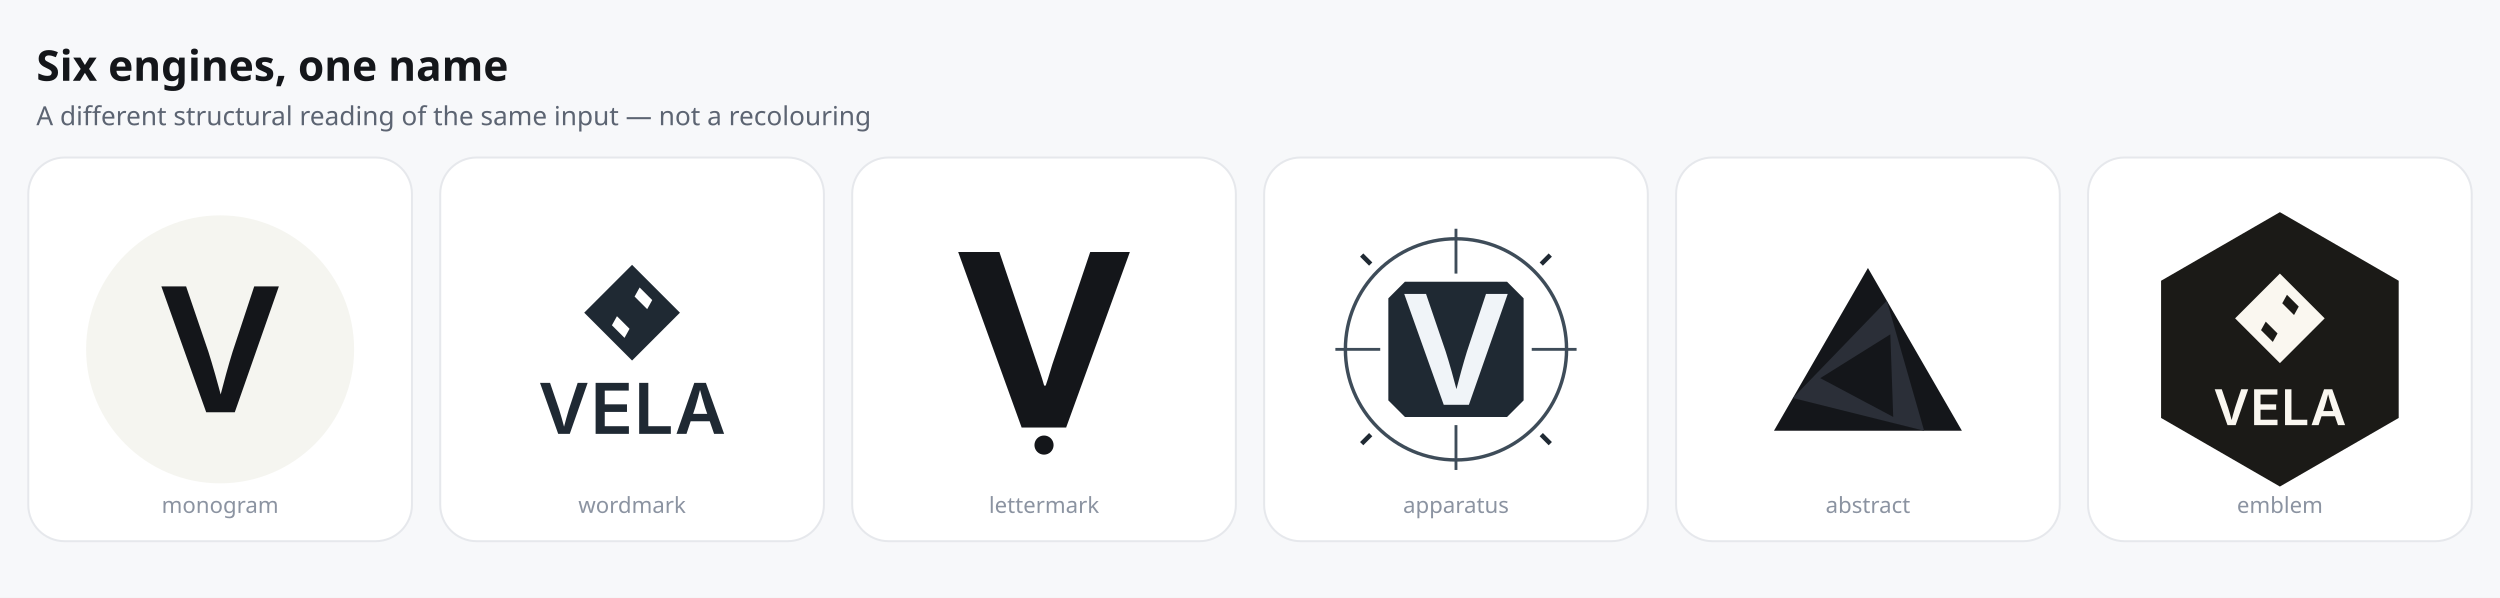
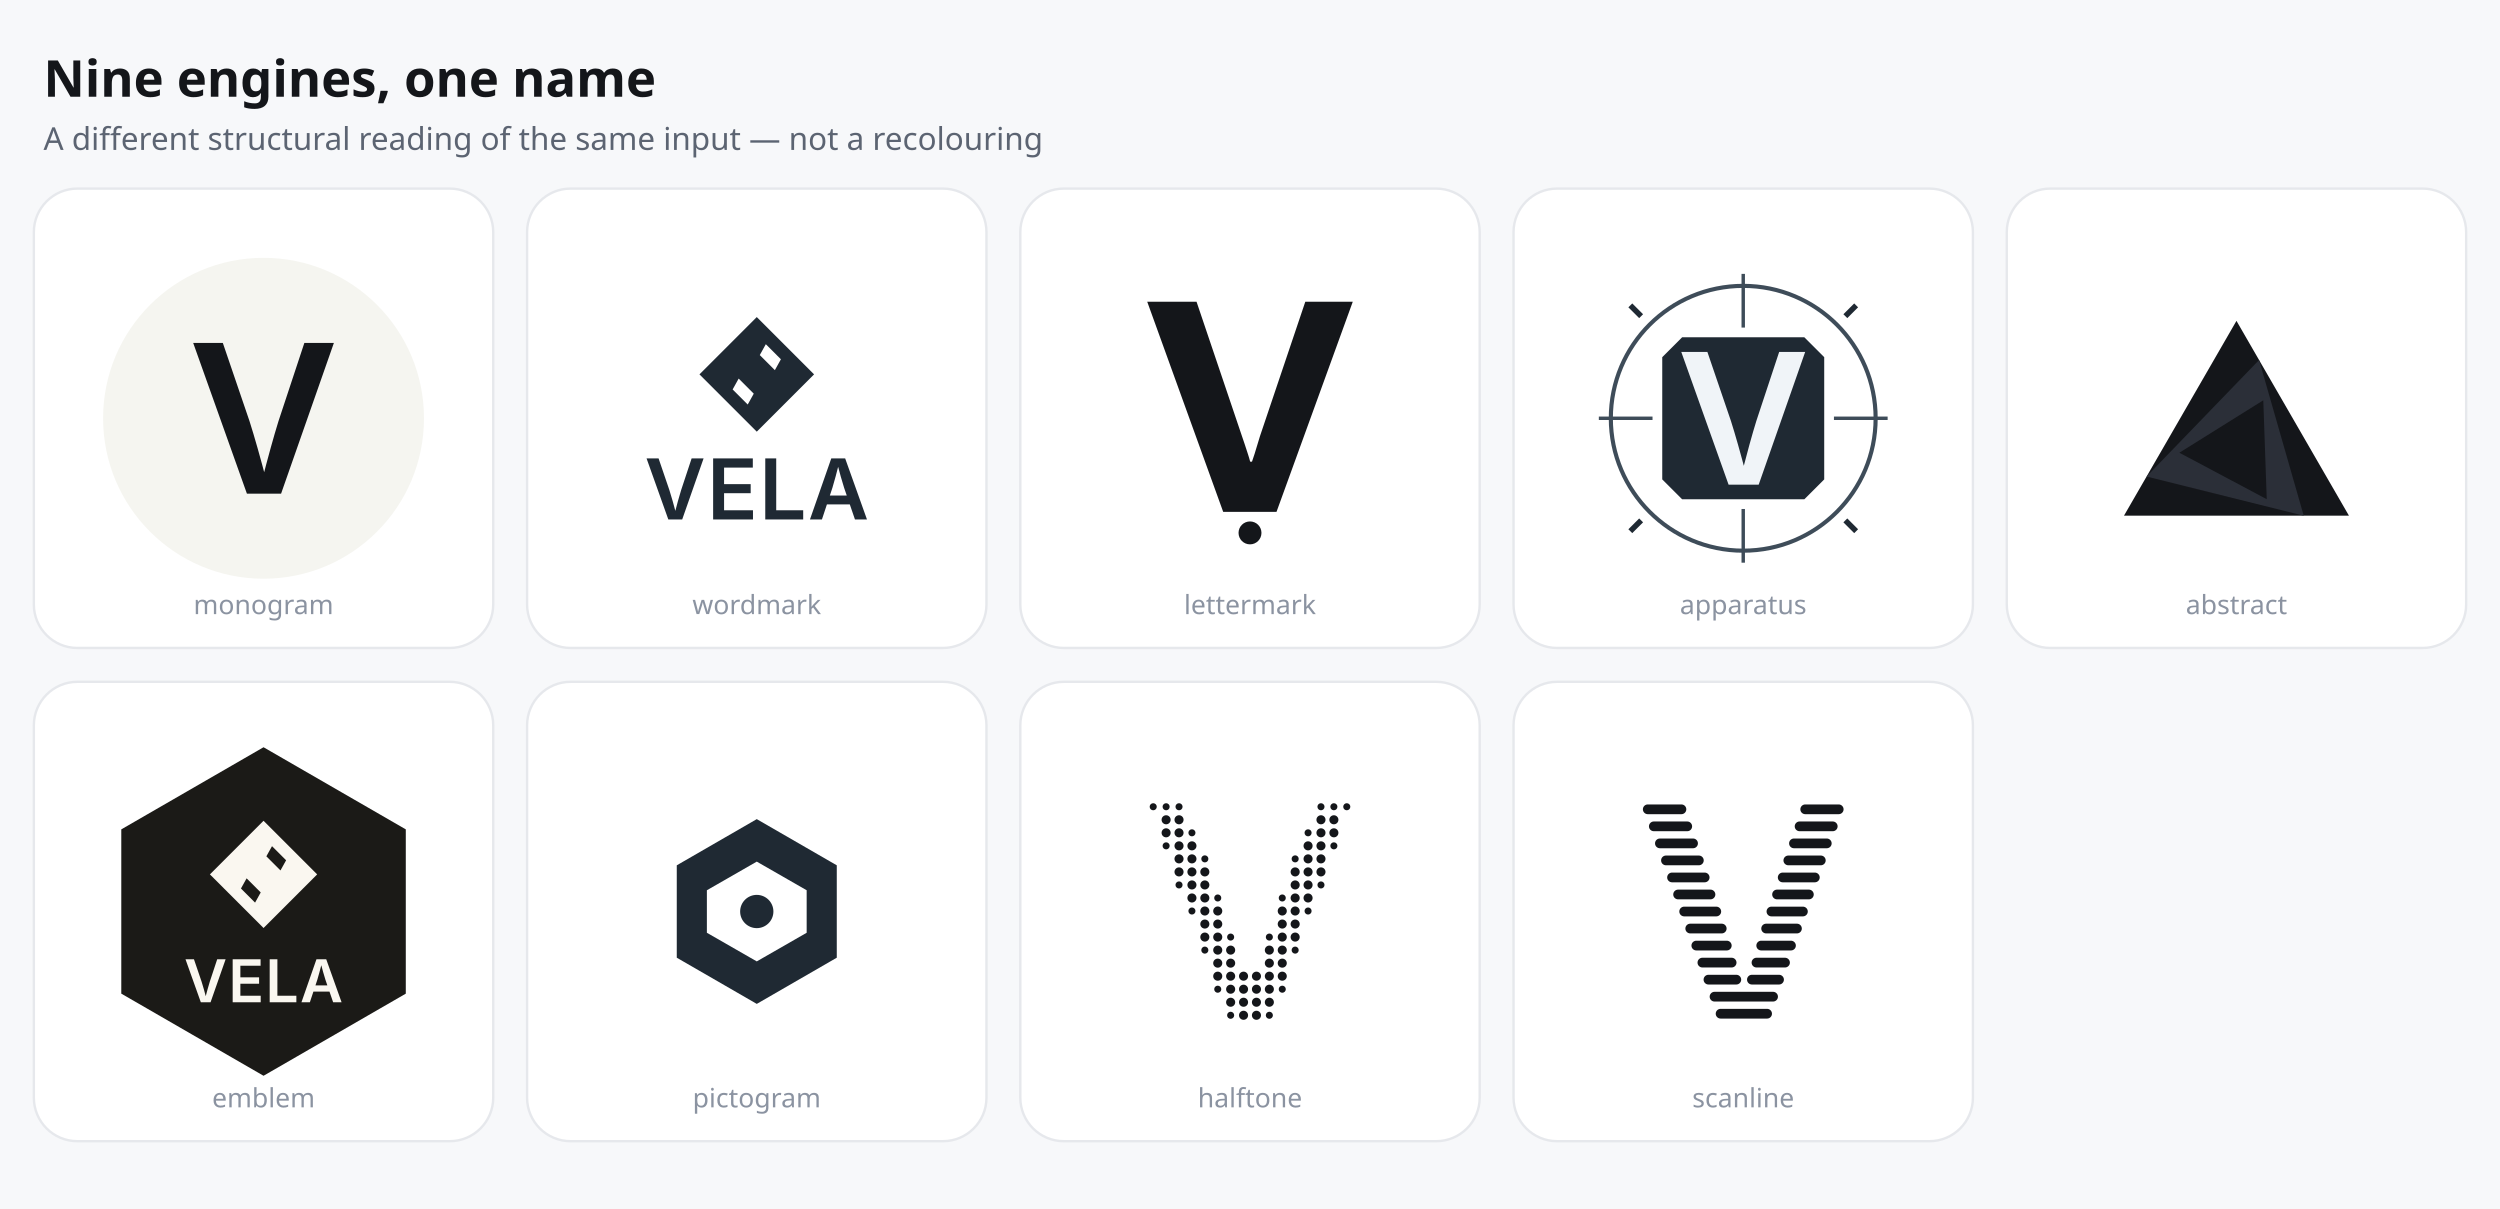
- <svg xmlns="http://www.w3.org/2000/svg" viewBox="0 0 1238 296" width="1238" height="296" role="img" aria-label="Six engines, one name">
-   <rect width="1238" height="296" fill="#f7f8fa" />
-   <text x="18" y="40" font-family="ui-sans-serif, system-ui, sans-serif" font-size="21" font-weight="600" fill="#14161a">Six engines, one name</text>
+ <svg xmlns="http://www.w3.org/2000/svg" viewBox="0 0 1034 500" width="1034" height="500" role="img" aria-label="Nine engines, one name">
+   <rect width="1034" height="500" fill="#f7f8fa" />
+   <text x="18" y="40" font-family="ui-sans-serif, system-ui, sans-serif" font-size="21" font-weight="600" fill="#14161a">Nine engines, one name</text>
  <text x="18" y="62" font-family="ui-sans-serif, system-ui, sans-serif" font-size="13" fill="#5c6472">A different structural reading of the same input — not a recolouring</text>
  <rect x="14" y="78" width="190" height="190" rx="18" fill="#ffffff" stroke="#e6e8ec" />
  <g transform="translate(30 94) scale(0.3085938)">
    <path d="M 40.96 256 C 40.96 137.24 137.24 40.96 256 40.96 C 374.76 40.96 471.04 137.24 471.04 256 C 471.04 374.76 374.76 471.04 256 471.04 C 137.24 471.04 40.96 374.76 40.96 256 Z M 71.07 256 C 71.07 358.14 153.86 440.93 256 440.93 C 358.14 440.93 440.93 358.14 440.93 256 C 440.93 153.86 358.14 71.07 256 71.07 C 153.86 71.07 71.07 153.86 71.07 256 Z M 71.07 256 C 71.07 153.86 153.86 71.07 256 71.07 C 358.14 71.07 440.93 153.86 440.93 256 C 440.93 358.14 358.14 440.93 256 440.93 C 153.86 440.93 71.07 358.14 71.07 256 Z" fill="#f5f5f0" />
    <path d="M233.7 357L161.71 155L201.43 155L237.22 259.93C240.57 270.42 244.18 282.51 248.07 296.2C251.96 309.89 256.16 325.37 260.68 342.63L253.09 342.63C257.6 325.1 261.74 309.55 265.49 295.99C269.24 282.44 272.75 270.42 276 259.93L310.71 155L350.29 155L279.52 357Z" fill="#14161a" />
  </g>
  <text x="109" y="254" text-anchor="middle" font-family="ui-sans-serif, system-ui, sans-serif" font-size="11" fill="#8b93a1">monogram</text>
  <rect x="218" y="78" width="190" height="190" rx="18" fill="#ffffff" stroke="#e6e8ec" />
  <g transform="translate(234 94) scale(0.3085938)">
    <path d="M256 120.35L332.8 197.15L256 273.95L179.2 197.15ZM223.66 176.94L243.87 156.72L251.96 171.28L231.75 191.49ZM288.34 176.94L268.13 156.72L260.04 171.28L280.25 191.49ZM223.66 217.36L243.87 237.57L251.96 223.02L231.75 202.8ZM288.34 217.36L268.13 237.57L260.04 223.02L280.25 202.8Z" fill="#1f2933" />
    <path d="M137.47 391.65L108.29 309.79L124.39 309.79L138.9 352.31C140.25 356.56 141.72 361.46 143.29 367.01C144.87 372.56 146.57 378.83 148.4 385.83L145.33 385.83C147.16 378.72 148.83 372.42 150.35 366.93C151.87 361.43 153.29 356.56 154.61 352.31L168.68 309.79L184.72 309.79L156.04 391.65ZM197.51 391.65L197.51 309.79L250.7 309.79L250.7 322.15L212.18 322.15L212.18 344.24L247.84 344.24L247.84 356.43L212.18 356.43L212.18 379.29L250.92 379.29L250.92 391.65ZM267.39 391.65L267.39 309.79L282.06 309.79L282.06 379.29L318.22 379.29L318.22 391.65ZM327.28 391.65L355.85 309.79L374.48 309.79L403.71 391.65L387.61 391.65L373.05 349.13C371.62 344.73 370.13 339.76 368.6 334.21C367.06 328.66 365.35 322.35 363.49 315.28L366.56 315.28C364.73 322.42 363.07 328.79 361.59 334.37C360.11 339.96 358.71 344.88 357.39 349.13L343.32 391.65ZM343.93 371.38L343.93 359.57L387.06 359.57L387.06 371.38Z" fill="#1f2933" />
  </g>
  <text x="313" y="254" text-anchor="middle" font-family="ui-sans-serif, system-ui, sans-serif" font-size="11" fill="#8b93a1">wordmark</text>
  <rect x="422" y="78" width="190" height="190" rx="18" fill="#ffffff" stroke="#e6e8ec" />
  <g transform="translate(438 94) scale(0.3085938)">
    <path d="M220.08 381.46L118.26 99.82L184.36 99.82L245.12 279.64C246.22 282.65 247.45 286.28 248.82 290.52C250.18 294.76 251.55 298.94 252.92 303.05C254.29 307.15 255.38 310.85 256.21 314.13L258.67 314.13C259.76 311.12 260.93 307.63 262.16 303.66C263.39 299.69 264.62 295.66 265.85 291.55C267.09 287.44 268.25 283.61 269.34 280.05L330.11 99.82L393.74 99.82L291.51 381.46Z" fill="#14161a" />
    <path d="M 240.64 409.62 C 240.64 401.14 247.52 394.26 256 394.26 C 264.48 394.26 271.36 401.14 271.36 409.62 C 271.36 418.11 264.48 424.98 256 424.98 C 247.52 424.98 240.64 418.11 240.64 409.62 Z" fill="#14161a" />
  </g>
  <text x="517" y="254" text-anchor="middle" font-family="ui-sans-serif, system-ui, sans-serif" font-size="11" fill="#8b93a1">lettermark</text>
  <rect x="626" y="78" width="190" height="190" rx="18" fill="#ffffff" stroke="#e6e8ec" />
  <g transform="translate(642 94) scale(0.3085938)">
    <path d="M 253.7 134.43 L 253.7 62.46 L 258.3 62.46 L 258.3 134.43 Z" fill="#3e4c59" />
    <path d="M 377.57 253.7 L 449.54 253.7 L 449.54 258.3 L 377.57 258.3 Z" fill="#3e4c59" />
    <path d="M 258.3 377.57 L 258.3 449.54 L 253.7 449.54 L 253.7 377.57 Z" fill="#3e4c59" />
    <path d="M 134.43 258.3 L 62.46 258.3 L 62.46 253.7 L 134.43 253.7 Z" fill="#3e4c59" />
    <path d="M 75.78 256 C 75.78 156.47 156.47 75.78 256 75.78 C 355.53 75.78 436.22 156.47 436.22 256 C 436.22 355.53 355.53 436.22 256 436.22 C 156.47 436.22 75.78 355.53 75.78 256 Z M 81.31 256 C 81.31 352.48 159.52 430.69 256 430.69 C 352.48 430.69 430.69 352.48 430.69 256 C 430.69 159.52 352.48 81.31 256 81.31 C 159.52 81.31 81.31 159.52 81.31 256 Z" fill="#3e4c59" />
    <path d="M 390.24 116.54 L 404.73 102.06 L 409.94 107.27 L 395.46 121.76 Z" fill="#1f2933" />
    <path d="M 395.46 390.24 L 409.94 404.73 L 404.73 409.94 L 390.24 395.46 Z" fill="#1f2933" />
    <path d="M 121.76 395.46 L 107.27 409.94 L 102.06 404.73 L 116.54 390.24 Z" fill="#1f2933" />
    <path d="M 116.54 121.76 L 102.06 107.27 L 107.27 102.06 L 121.76 116.54 Z" fill="#1f2933" />
    <path d="M 174.08 147.46 L 337.92 147.46 L 364.54 174.08 L 364.54 337.92 L 337.92 364.54 L 174.08 364.54 L 147.46 337.92 L 147.46 174.08 Z" fill="#1f2933" />
    <path d="M236.36 344.95L172.96 167.05L207.94 167.05L239.47 259.46C242.41 268.7 245.59 279.34 249.02 291.4C252.44 303.46 256.14 317.09 260.12 332.29L253.43 332.29C257.41 316.85 261.05 303.16 264.36 291.22C267.66 279.28 270.75 268.7 273.61 259.46L304.18 167.05L339.04 167.05L276.72 344.95Z" fill="#f0f4f8" />
  </g>
  <text x="721" y="254" text-anchor="middle" font-family="ui-sans-serif, system-ui, sans-serif" font-size="11" fill="#8b93a1">apparatus</text>
  <rect x="830" y="78" width="190" height="190" rx="18" fill="#ffffff" stroke="#e6e8ec" />
  <g transform="translate(846 94) scale(0.3085938)">
    <path d="M256 125.43L406.76 386.55L105.24 386.55Z" fill="#14161a" />
    <path d="M286.32 177.9L346.16 386.58L135.52 334.06Z" fill="#2b2f38" />
    <path d="M291.96 231.88L296.59 364.47L179.45 302.18Z" fill="#14161a" />
  </g>
  <text x="925" y="254" text-anchor="middle" font-family="ui-sans-serif, system-ui, sans-serif" font-size="11" fill="#8b93a1">abstract</text>
-   <rect x="1034" y="78" width="190" height="190" rx="18" fill="#ffffff" stroke="#e6e8ec" />
-   <g transform="translate(1050 94) scale(0.3085938)">
+   <rect x="14" y="282" width="190" height="190" rx="18" fill="#ffffff" stroke="#e6e8ec" />
+   <g transform="translate(30 298) scale(0.3085938)">
    <path d="M 256 35.84 L 446.66 145.92 L 446.66 366.08 L 256 476.16 L 65.34 366.08 L 65.34 145.92 Z" fill="#1b1a17" />
    <path d="M256 134.39L327.86 206.25L256 278.11L184.14 206.25ZM225.74 187.34L244.65 168.43L252.22 182.04L233.31 200.95ZM286.26 187.34L267.35 168.43L259.78 182.04L278.69 200.95ZM225.74 225.16L244.65 244.07L252.22 230.45L233.31 211.54ZM286.26 225.16L267.35 244.07L259.78 230.45L278.69 211.54Z" fill="#faf7f0" />
    <path d="M171.94 377.61L151.41 320.03L162.74 320.03L172.94 349.94C173.89 352.93 174.92 356.38 176.03 360.28C177.14 364.18 178.34 368.59 179.63 373.52L177.46 373.52C178.75 368.52 179.93 364.09 181 360.22C182.07 356.36 183.07 352.93 183.99 349.94L193.89 320.03L205.17 320.03L185 377.61ZM214.63 377.61L214.63 320.03L252.04 320.03L252.04 328.72L224.95 328.72L224.95 344.26L250.03 344.26L250.03 352.84L224.95 352.84L224.95 368.92L252.19 368.92L252.19 377.61ZM264.24 377.61L264.24 320.03L274.56 320.03L274.56 368.92L299.99 368.92L299.99 377.61ZM306.83 377.61L326.92 320.03L340.03 320.03L360.59 377.61L349.26 377.61L339.02 347.7C338.02 344.61 336.97 341.11 335.89 337.21C334.81 333.3 333.61 328.86 332.3 323.89L334.46 323.89C333.17 328.92 332.01 333.39 330.96 337.32C329.92 341.25 328.93 344.71 328.01 347.7L318.11 377.61ZM318.54 363.35L318.54 355.04L348.88 355.04L348.88 363.35Z" fill="#faf7f0" />
  </g>
-   <text x="1129" y="254" text-anchor="middle" font-family="ui-sans-serif, system-ui, sans-serif" font-size="11" fill="#8b93a1">emblem</text>
+   <text x="109" y="458" text-anchor="middle" font-family="ui-sans-serif, system-ui, sans-serif" font-size="11" fill="#8b93a1">emblem</text>
+   <rect x="218" y="282" width="190" height="190" rx="18" fill="#ffffff" stroke="#e6e8ec" />
+   <g transform="translate(234 298) scale(0.3085938)">
+     <path d="M256 132.18L363.23 194.09L363.23 317.91L256 379.82L148.77 317.91L148.77 194.09ZM256 189.13L189.13 227.52L189.13 284.48L256 322.87L322.87 284.48L322.87 227.52ZM256 233.71C243.69 233.71 233.71 243.69 233.71 256C233.71 268.31 243.69 278.29 256 278.29C268.31 278.29 278.29 268.31 278.29 256C278.29 243.69 268.31 233.71 256 233.71Z" fill="#1f2933" />
+   </g>
+   <text x="313" y="458" text-anchor="middle" font-family="ui-sans-serif, system-ui, sans-serif" font-size="11" fill="#8b93a1">pictogram</text>
+   <rect x="422" y="282" width="190" height="190" rx="18" fill="#ffffff" stroke="#e6e8ec" />
+   <g transform="translate(438 298) scale(0.3085938)">
+     <path d="M121.53 115.59C121.53 112.96 123.66 110.84 126.29 110.84C128.91 110.84 131.04 112.96 131.04 115.59C131.04 118.21 128.91 120.34 126.29 120.34C123.66 120.34 121.53 118.21 121.53 115.59Z" fill="#14161a" />
+     <path d="M138.83 115.59C138.83 112.96 140.96 110.84 143.58 110.84C146.21 110.84 148.33 112.96 148.33 115.59C148.33 118.21 146.21 120.34 143.58 120.34C140.96 120.34 138.83 118.21 138.83 115.59Z" fill="#14161a" />
+     <path d="M156.12 115.59C156.12 112.96 158.25 110.84 160.89 110.84C163.5 110.84 165.64 112.96 165.64 115.59C165.64 118.21 163.5 120.34 160.89 120.34C158.25 120.34 156.12 118.21 156.12 115.59Z" fill="#14161a" />
+     <path d="M346.37 115.59C346.37 112.96 348.5 110.84 351.13 110.84C353.75 110.84 355.88 112.96 355.88 115.59C355.88 118.21 353.75 120.34 351.13 120.34C348.5 120.34 346.37 118.21 346.37 115.59Z" fill="#14161a" />
+     <path d="M363.67 115.59C363.67 112.96 365.79 110.84 368.42 110.84C371.04 110.84 373.17 112.96 373.17 115.59C373.17 118.21 371.04 120.34 368.42 120.34C365.79 120.34 363.67 118.21 363.67 115.59Z" fill="#14161a" />
+     <path d="M380.95 115.59C380.95 112.96 383.08 110.84 385.7 110.84C388.33 110.84 390.47 112.96 390.47 115.59C390.47 118.21 388.33 120.34 385.7 120.34C383.08 120.34 380.95 118.21 380.95 115.59Z" fill="#14161a" />
+     <path d="M137.5 133.05C137.5 129.7 140.22 126.98 143.58 126.98C146.95 126.98 149.66 129.7 149.66 133.05C149.66 136.42 146.95 139.14 143.58 139.14C140.22 139.14 137.5 136.42 137.5 133.05Z" fill="#14161a" />
+     <path d="M154.79 133.05C154.79 129.7 157.52 126.98 160.89 126.98C164.24 126.98 166.96 129.7 166.96 133.05C166.96 136.42 164.24 139.14 160.89 139.14C157.52 139.14 154.79 136.42 154.79 133.05Z" fill="#14161a" />
+     <path d="M345.04 133.05C345.04 129.7 347.77 126.98 351.13 126.98C354.48 126.98 357.21 129.7 357.21 133.05C357.21 136.42 354.48 139.14 351.13 139.14C347.77 139.14 345.04 136.42 345.04 133.05Z" fill="#14161a" />
+     <path d="M362.34 133.05C362.34 129.7 365.05 126.98 368.42 126.98C371.78 126.98 374.5 129.7 374.5 133.05C374.5 136.42 371.78 139.14 368.42 139.14C365.05 139.14 362.34 136.42 362.34 133.05Z" fill="#14161a" />
+     <path d="M137.5 150.52C137.5 147.17 140.22 144.45 143.58 144.45C146.95 144.45 149.66 147.17 149.66 150.52C149.66 153.89 146.95 156.6 143.58 156.6C140.22 156.6 137.5 153.89 137.5 150.52Z" fill="#14161a" />
+     <path d="M154.79 150.52C154.79 147.17 157.52 144.45 160.89 144.45C164.24 144.45 166.96 147.17 166.96 150.52C166.96 153.89 164.24 156.6 160.89 156.6C157.52 156.6 154.79 153.89 154.79 150.52Z" fill="#14161a" />
+     <path d="M173.43 150.52C173.43 147.9 175.55 145.77 178.18 145.77C180.79 145.77 182.93 147.9 182.93 150.52C182.93 153.15 180.79 155.27 178.18 155.27C175.55 155.27 173.43 153.15 173.43 150.52Z" fill="#14161a" />
+     <path d="M329.08 150.52C329.08 147.9 331.21 145.77 333.83 145.77C336.46 145.77 338.58 147.9 338.58 150.52C338.58 153.15 336.46 155.27 333.83 155.27C331.21 155.27 329.08 153.15 329.08 150.52Z" fill="#14161a" />
+     <path d="M345.04 150.52C345.04 147.17 347.77 144.45 351.13 144.45C354.48 144.45 357.21 147.17 357.21 150.52C357.21 153.89 354.48 156.6 351.13 156.6C347.77 156.6 345.04 153.89 345.04 150.52Z" fill="#14161a" />
+     <path d="M362.34 150.52C362.34 147.17 365.05 144.45 368.42 144.45C371.78 144.45 374.5 147.17 374.5 150.52C374.5 153.89 371.78 156.6 368.42 156.6C365.05 156.6 362.34 153.89 362.34 150.52Z" fill="#14161a" />
+     <path d="M138.83 168C138.83 165.36 140.96 163.25 143.58 163.25C146.21 163.25 148.33 165.36 148.33 168C148.33 170.61 146.21 172.75 143.58 172.75C140.96 172.75 138.83 170.61 138.83 168Z" fill="#14161a" />
+     <path d="M154.79 168C154.79 164.64 157.52 161.92 160.89 161.92C164.24 161.92 166.96 164.64 166.96 168C166.96 171.36 164.24 174.08 160.89 174.08C157.52 174.08 154.79 171.36 154.79 168Z" fill="#14161a" />
+     <path d="M172.09 168C172.09 164.64 174.81 161.92 178.18 161.92C181.53 161.92 184.26 164.64 184.26 168C184.26 171.36 181.53 174.08 178.18 174.08C174.81 174.08 172.09 171.36 172.09 168Z" fill="#14161a" />
+     <path d="M327.75 168C327.75 164.64 330.47 161.92 333.83 161.92C337.18 161.92 339.91 164.64 339.91 168C339.91 171.36 337.18 174.08 333.83 174.08C330.47 174.08 327.75 171.36 327.75 168Z" fill="#14161a" />
+     <path d="M345.04 168C345.04 164.64 347.77 161.92 351.13 161.92C354.48 161.92 357.21 164.64 357.21 168C357.21 171.36 354.48 174.08 351.13 174.08C347.77 174.08 345.04 171.36 345.04 168Z" fill="#14161a" />
+     <path d="M363.67 168C363.67 165.36 365.79 163.25 368.42 163.25C371.04 163.25 373.17 165.36 373.17 168C373.17 170.61 371.04 172.75 368.42 172.75C365.79 172.75 363.67 170.61 363.67 168Z" fill="#14161a" />
+     <path d="M154.79 185.46C154.79 182.11 157.52 179.38 160.89 179.38C164.24 179.38 166.96 182.11 166.96 185.46C166.96 188.83 164.24 191.55 160.89 191.55C157.52 191.55 154.79 188.83 154.79 185.46Z" fill="#14161a" />
+     <path d="M172.09 185.46C172.09 182.11 174.81 179.38 178.18 179.38C181.53 179.38 184.26 182.11 184.26 185.46C184.26 188.83 181.53 191.55 178.18 191.55C174.81 191.55 172.09 188.83 172.09 185.46Z" fill="#14161a" />
+     <path d="M190.71 185.46C190.71 182.83 192.84 180.71 195.46 180.71C198.09 180.71 200.22 182.83 200.22 185.46C200.22 188.08 198.09 190.21 195.46 190.21C192.84 190.21 190.71 188.08 190.71 185.46Z" fill="#14161a" />
+     <path d="M311.77 185.46C311.77 182.83 313.9 180.71 316.53 180.71C319.15 180.71 321.28 182.83 321.28 185.46C321.28 188.08 319.15 190.21 316.53 190.21C313.9 190.21 311.77 188.08 311.77 185.46Z" fill="#14161a" />
+     <path d="M327.75 185.46C327.75 182.11 330.47 179.38 333.83 179.38C337.18 179.38 339.91 182.11 339.91 185.46C339.91 188.83 337.18 191.55 333.83 191.55C330.47 191.55 327.75 188.83 327.75 185.46Z" fill="#14161a" />
+     <path d="M345.04 185.46C345.04 182.11 347.77 179.38 351.13 179.38C354.48 179.38 357.21 182.11 357.21 185.46C357.21 188.83 354.48 191.55 351.13 191.55C347.77 191.55 345.04 188.83 345.04 185.46Z" fill="#14161a" />
+     <path d="M154.79 202.94C154.79 199.58 157.52 196.84 160.89 196.84C164.24 196.84 166.96 199.58 166.96 202.94C166.96 206.29 164.24 209.02 160.89 209.02C157.52 209.02 154.79 206.29 154.79 202.94Z" fill="#14161a" />
+     <path d="M172.09 202.94C172.09 199.58 174.81 196.84 178.18 196.84C181.53 196.84 184.26 199.58 184.26 202.94C184.26 206.29 181.53 209.02 178.18 209.02C174.81 209.02 172.09 206.29 172.09 202.94Z" fill="#14161a" />
+     <path d="M189.39 202.94C189.39 199.58 192.1 196.84 195.46 196.84C198.83 196.84 201.55 199.58 201.55 202.94C201.55 206.29 198.83 209.02 195.46 209.02C192.1 209.02 189.39 206.29 189.39 202.94Z" fill="#14161a" />
+     <path d="M310.44 202.94C310.44 199.58 313.17 196.84 316.53 196.84C319.9 196.84 322.62 199.58 322.62 202.94C322.62 206.29 319.9 209.02 316.53 209.02C313.17 209.02 310.44 206.29 310.44 202.94Z" fill="#14161a" />
+     <path d="M327.75 202.94C327.75 199.58 330.47 196.84 333.83 196.84C337.18 196.84 339.91 199.58 339.91 202.94C339.91 206.29 337.18 209.02 333.83 209.02C330.47 209.02 327.75 206.29 327.75 202.94Z" fill="#14161a" />
+     <path d="M345.04 202.94C345.04 199.58 347.77 196.84 351.13 196.84C354.48 196.84 357.21 199.58 357.21 202.94C357.21 206.29 354.48 209.02 351.13 209.02C347.77 209.02 345.04 206.29 345.04 202.94Z" fill="#14161a" />
+     <path d="M156.12 220.4C156.12 217.77 158.25 215.65 160.89 215.65C163.5 215.65 165.64 217.77 165.64 220.4C165.64 223.02 163.5 225.15 160.89 225.15C158.25 225.15 156.12 223.02 156.12 220.4Z" fill="#14161a" />
+     <path d="M172.09 220.4C172.09 217.04 174.81 214.32 178.18 214.32C181.53 214.32 184.26 217.04 184.26 220.4C184.26 223.76 181.53 226.49 178.18 226.49C174.81 226.49 172.09 223.76 172.09 220.4Z" fill="#14161a" />
+     <path d="M189.39 220.4C189.39 217.04 192.1 214.32 195.46 214.32C198.83 214.32 201.55 217.04 201.55 220.4C201.55 223.76 198.83 226.49 195.46 226.49C192.1 226.49 189.39 223.76 189.39 220.4Z" fill="#14161a" />
+     <path d="M310.44 220.4C310.44 217.04 313.17 214.32 316.53 214.32C319.9 214.32 322.62 217.04 322.62 220.4C322.62 223.76 319.9 226.49 316.53 226.49C313.17 226.49 310.44 223.76 310.44 220.4Z" fill="#14161a" />
+     <path d="M327.75 220.4C327.75 217.04 330.47 214.32 333.83 214.32C337.18 214.32 339.91 217.04 339.91 220.4C339.91 223.76 337.18 226.49 333.83 226.49C330.47 226.49 327.75 223.76 327.75 220.4Z" fill="#14161a" />
+     <path d="M346.37 220.4C346.37 217.77 348.5 215.65 351.13 215.65C353.75 215.65 355.88 217.77 355.88 220.4C355.88 223.02 353.75 225.15 351.13 225.15C348.5 225.15 346.37 223.02 346.37 220.4Z" fill="#14161a" />
+     <path d="M172.09 237.86C172.09 234.51 174.81 231.79 178.18 231.79C181.53 231.79 184.26 234.51 184.26 237.86C184.26 241.23 181.53 243.95 178.18 243.95C174.81 243.95 172.09 241.23 172.09 237.86Z" fill="#14161a" />
+     <path d="M189.39 237.86C189.39 234.51 192.1 231.79 195.46 231.79C198.83 231.79 201.55 234.51 201.55 237.86C201.55 241.23 198.83 243.95 195.46 243.95C192.1 243.95 189.39 241.23 189.39 237.86Z" fill="#14161a" />
+     <path d="M208.02 237.86C208.02 235.24 210.14 233.12 212.77 233.12C215.39 233.12 217.52 235.24 217.52 237.86C217.52 240.49 215.39 242.61 212.77 242.61C210.14 242.61 208.02 240.49 208.02 237.86Z" fill="#14161a" />
+     <path d="M294.49 237.86C294.49 235.24 296.62 233.12 299.24 233.12C301.87 233.12 303.99 235.24 303.99 237.86C303.99 240.49 301.87 242.61 299.24 242.61C296.62 242.61 294.49 240.49 294.49 237.86Z" fill="#14161a" />
+     <path d="M310.44 237.86C310.44 234.51 313.17 231.79 316.53 231.79C319.9 231.79 322.62 234.51 322.62 237.86C322.62 241.23 319.9 243.95 316.53 243.95C313.17 243.95 310.44 241.23 310.44 237.86Z" fill="#14161a" />
+     <path d="M327.75 237.86C327.75 234.51 330.47 231.79 333.83 231.79C337.18 231.79 339.91 234.51 339.91 237.86C339.91 241.23 337.18 243.95 333.83 243.95C330.47 243.95 327.75 241.23 327.75 237.86Z" fill="#14161a" />
+     <path d="M173.43 255.33C173.43 252.72 175.55 250.58 178.18 250.58C180.79 250.58 182.93 252.72 182.93 255.33C182.93 257.96 180.79 260.08 178.18 260.08C175.55 260.08 173.43 257.96 173.43 255.33Z" fill="#14161a" />
+     <path d="M189.39 255.33C189.39 251.98 192.1 249.26 195.46 249.26C198.83 249.26 201.55 251.98 201.55 255.33C201.55 258.7 198.83 261.41 195.46 261.41C192.1 261.41 189.39 258.7 189.39 255.33Z" fill="#14161a" />
+     <path d="M206.68 255.33C206.68 251.98 209.4 249.26 212.77 249.26C216.12 249.26 218.84 251.98 218.84 255.33C218.84 258.7 216.12 261.41 212.77 261.41C209.4 261.41 206.68 258.7 206.68 255.33Z" fill="#14161a" />
+     <path d="M293.15 255.33C293.15 251.98 295.88 249.26 299.24 249.26C302.59 249.26 305.31 251.98 305.31 255.33C305.31 258.7 302.59 261.41 299.24 261.41C295.88 261.41 293.15 258.7 293.15 255.33Z" fill="#14161a" />
+     <path d="M310.44 255.33C310.44 251.98 313.17 249.26 316.53 249.26C319.9 249.26 322.62 251.98 322.62 255.33C322.62 258.7 319.9 261.41 316.53 261.41C313.17 261.41 310.44 258.7 310.44 255.33Z" fill="#14161a" />
+     <path d="M329.08 255.33C329.08 252.72 331.21 250.58 333.83 250.58C336.46 250.58 338.58 252.72 338.58 255.33C338.58 257.96 336.46 260.08 333.83 260.08C331.21 260.08 329.08 257.96 329.08 255.33Z" fill="#14161a" />
+     <path d="M189.39 272.8C189.39 269.45 192.1 266.73 195.46 266.73C198.83 266.73 201.55 269.45 201.55 272.8C201.55 276.16 198.83 278.89 195.46 278.89C192.1 278.89 189.39 276.16 189.39 272.8Z" fill="#14161a" />
+     <path d="M206.68 272.8C206.68 269.45 209.4 266.73 212.77 266.73C216.12 266.73 218.84 269.45 218.84 272.8C218.84 276.16 216.12 278.89 212.77 278.89C209.4 278.89 206.68 276.16 206.68 272.8Z" fill="#14161a" />
+     <path d="M293.15 272.8C293.15 269.45 295.88 266.73 299.24 266.73C302.59 266.73 305.31 269.45 305.31 272.8C305.31 276.16 302.59 278.89 299.24 278.89C295.88 278.89 293.15 276.16 293.15 272.8Z" fill="#14161a" />
+     <path d="M310.44 272.8C310.44 269.45 313.17 266.73 316.53 266.73C319.9 266.73 322.62 269.45 322.62 272.8C322.62 276.16 319.9 278.89 316.53 278.89C313.17 278.89 310.44 276.16 310.44 272.8Z" fill="#14161a" />
+     <path d="M189.39 290.27C189.39 286.91 192.1 284.19 195.46 284.19C198.83 284.19 201.55 286.91 201.55 290.27C201.55 293.64 198.83 296.36 195.46 296.36C192.1 296.36 189.39 293.64 189.39 290.27Z" fill="#14161a" />
+     <path d="M206.68 290.27C206.68 286.91 209.4 284.19 212.77 284.19C216.12 284.19 218.84 286.91 218.84 290.27C218.84 293.64 216.12 296.36 212.77 296.36C209.4 296.36 206.68 293.64 206.68 290.27Z" fill="#14161a" />
+     <path d="M225.3 290.27C225.3 287.65 227.43 285.52 230.05 285.52C232.68 285.52 234.81 287.65 234.81 290.27C234.81 292.9 232.68 295.02 230.05 295.02C227.43 295.02 225.3 292.9 225.3 290.27Z" fill="#14161a" />
+     <path d="M277.18 290.27C277.18 287.65 279.31 285.52 281.94 285.52C284.56 285.52 286.69 287.65 286.69 290.27C286.69 292.9 284.56 295.02 281.94 295.02C279.31 295.02 277.18 292.9 277.18 290.27Z" fill="#14161a" />
+     <path d="M293.15 290.27C293.15 286.91 295.88 284.19 299.24 284.19C302.59 284.19 305.31 286.91 305.31 290.27C305.31 293.64 302.59 296.36 299.24 296.36C295.88 296.36 293.15 293.64 293.15 290.27Z" fill="#14161a" />
+     <path d="M310.44 290.27C310.44 286.91 313.17 284.19 316.53 284.19C319.9 284.19 322.62 286.91 322.62 290.27C322.62 293.64 319.9 296.36 316.53 296.36C313.17 296.36 310.44 293.64 310.44 290.27Z" fill="#14161a" />
+     <path d="M190.71 307.74C190.71 305.12 192.84 302.99 195.46 302.99C198.09 302.99 200.22 305.12 200.22 307.74C200.22 310.37 198.09 312.5 195.46 312.5C192.84 312.5 190.71 310.37 190.71 307.74Z" fill="#14161a" />
+     <path d="M206.68 307.74C206.68 304.39 209.4 301.65 212.77 301.65C216.12 301.65 218.84 304.39 218.84 307.74C218.84 311.1 216.12 313.83 212.77 313.83C209.4 313.83 206.68 311.1 206.68 307.74Z" fill="#14161a" />
+     <path d="M223.97 307.74C223.97 304.39 226.7 301.65 230.05 301.65C233.41 301.65 236.15 304.39 236.15 307.74C236.15 311.1 233.41 313.83 230.05 313.83C226.7 313.83 223.97 311.1 223.97 307.74Z" fill="#14161a" />
+     <path d="M275.86 307.74C275.86 304.39 278.58 301.65 281.94 301.65C285.3 301.65 288.02 304.39 288.02 307.74C288.02 311.1 285.3 313.83 281.94 313.83C278.58 313.83 275.86 311.1 275.86 307.74Z" fill="#14161a" />
+     <path d="M293.15 307.74C293.15 304.39 295.88 301.65 299.24 301.65C302.59 301.65 305.31 304.39 305.31 307.74C305.31 311.1 302.59 313.83 299.24 313.83C295.88 313.83 293.15 311.1 293.15 307.74Z" fill="#14161a" />
+     <path d="M311.77 307.74C311.77 305.12 313.9 302.99 316.53 302.99C319.15 302.99 321.28 305.12 321.28 307.74C321.28 310.37 319.15 312.5 316.53 312.5C313.9 312.5 311.77 310.37 311.77 307.74Z" fill="#14161a" />
+     <path d="M206.68 325.21C206.68 321.85 209.4 319.13 212.77 319.13C216.12 319.13 218.84 321.85 218.84 325.21C218.84 328.57 216.12 331.29 212.77 331.29C209.4 331.29 206.68 328.57 206.68 325.21Z" fill="#14161a" />
+     <path d="M223.97 325.21C223.97 321.85 226.7 319.13 230.05 319.13C233.41 319.13 236.15 321.85 236.15 325.21C236.15 328.57 233.41 331.29 230.05 331.29C226.7 331.29 223.97 328.57 223.97 325.21Z" fill="#14161a" />
+     <path d="M275.86 325.21C275.86 321.85 278.58 319.13 281.94 319.13C285.3 319.13 288.02 321.85 288.02 325.21C288.02 328.57 285.3 331.29 281.94 331.29C278.58 331.29 275.86 328.57 275.86 325.21Z" fill="#14161a" />
+     <path d="M293.15 325.21C293.15 321.85 295.88 319.13 299.24 319.13C302.59 319.13 305.31 321.85 305.31 325.21C305.31 328.57 302.59 331.29 299.24 331.29C295.88 331.29 293.15 328.57 293.15 325.21Z" fill="#14161a" />
+     <path d="M206.68 342.67C206.68 339.32 209.4 336.6 212.77 336.6C216.12 336.6 218.84 339.32 218.84 342.67C218.84 346.04 216.12 348.76 212.77 348.76C209.4 348.76 206.68 346.04 206.68 342.67Z" fill="#14161a" />
+     <path d="M223.97 342.67C223.97 339.32 226.7 336.6 230.05 336.6C233.41 336.6 236.15 339.32 236.15 342.67C236.15 346.04 233.41 348.76 230.05 348.76C226.7 348.76 223.97 346.04 223.97 342.67Z" fill="#14161a" />
+     <path d="M241.27 342.67C241.27 339.32 243.99 336.6 247.36 336.6C250.71 336.6 253.43 339.32 253.43 342.67C253.43 346.04 250.71 348.76 247.36 348.76C243.99 348.76 241.27 346.04 241.27 342.67Z" fill="#14161a" />
+     <path d="M258.56 342.67C258.56 339.32 261.28 336.6 264.65 336.6C268.01 336.6 270.74 339.32 270.74 342.67C270.74 346.04 268.01 348.76 264.65 348.76C261.28 348.76 258.56 346.04 258.56 342.67Z" fill="#14161a" />
+     <path d="M275.86 342.67C275.86 339.32 278.58 336.6 281.94 336.6C285.3 336.6 288.02 339.32 288.02 342.67C288.02 346.04 285.3 348.76 281.94 348.76C278.58 348.76 275.86 346.04 275.86 342.67Z" fill="#14161a" />
+     <path d="M293.15 342.67C293.15 339.32 295.88 336.6 299.24 336.6C302.59 336.6 305.31 339.32 305.31 342.67C305.31 346.04 302.59 348.76 299.24 348.76C295.88 348.76 293.15 346.04 293.15 342.67Z" fill="#14161a" />
+     <path d="M208.02 360.15C208.02 357.52 210.14 355.4 212.77 355.4C215.39 355.4 217.52 357.52 217.52 360.15C217.52 362.77 215.39 364.9 212.77 364.9C210.14 364.9 208.02 362.77 208.02 360.15Z" fill="#14161a" />
+     <path d="M223.97 360.15C223.97 356.79 226.7 354.07 230.05 354.07C233.41 354.07 236.15 356.79 236.15 360.15C236.15 363.51 233.41 366.23 230.05 366.23C226.7 366.23 223.97 363.51 223.97 360.15Z" fill="#14161a" />
+     <path d="M241.27 360.15C241.27 356.79 243.99 354.07 247.36 354.07C250.71 354.07 253.43 356.79 253.43 360.15C253.43 363.51 250.71 366.23 247.36 366.23C243.99 366.23 241.27 363.51 241.27 360.15Z" fill="#14161a" />
+     <path d="M258.56 360.15C258.56 356.79 261.28 354.07 264.65 354.07C268.01 354.07 270.74 356.79 270.74 360.15C270.74 363.51 268.01 366.23 264.65 366.23C261.28 366.23 258.56 363.51 258.56 360.15Z" fill="#14161a" />
+     <path d="M275.86 360.15C275.86 356.79 278.58 354.07 281.94 354.07C285.3 354.07 288.02 356.79 288.02 360.15C288.02 363.51 285.3 366.23 281.94 366.23C278.58 366.23 275.86 363.51 275.86 360.15Z" fill="#14161a" />
+     <path d="M294.49 360.15C294.49 357.52 296.62 355.4 299.24 355.4C301.87 355.4 303.99 357.52 303.99 360.15C303.99 362.77 301.87 364.9 299.24 364.9C296.62 364.9 294.49 362.77 294.49 360.15Z" fill="#14161a" />
+     <path d="M223.97 377.62C223.97 374.26 226.7 371.53 230.05 371.53C233.41 371.53 236.15 374.26 236.15 377.62C236.15 380.98 233.41 383.69 230.05 383.69C226.7 383.69 223.97 380.98 223.97 377.62Z" fill="#14161a" />
+     <path d="M241.27 377.62C241.27 374.26 243.99 371.53 247.36 371.53C250.71 371.53 253.43 374.26 253.43 377.62C253.43 380.98 250.71 383.69 247.36 383.69C243.99 383.69 241.27 380.98 241.27 377.62Z" fill="#14161a" />
+     <path d="M258.56 377.62C258.56 374.26 261.28 371.53 264.65 371.53C268.01 371.53 270.74 374.26 270.74 377.62C270.74 380.98 268.01 383.69 264.65 383.69C261.28 383.69 258.56 380.98 258.56 377.62Z" fill="#14161a" />
+     <path d="M275.86 377.62C275.86 374.26 278.58 371.53 281.94 371.53C285.3 371.53 288.02 374.26 288.02 377.62C288.02 380.98 285.3 383.69 281.94 383.69C278.58 383.69 275.86 380.98 275.86 377.62Z" fill="#14161a" />
+     <path d="M225.3 395.09C225.3 392.46 227.43 390.33 230.05 390.33C232.68 390.33 234.81 392.46 234.81 395.09C234.81 397.71 232.68 399.84 230.05 399.84C227.43 399.84 225.3 397.71 225.3 395.09Z" fill="#14161a" />
+     <path d="M241.27 395.09C241.27 391.73 243.99 389 247.36 389C250.71 389 253.43 391.73 253.43 395.09C253.43 398.44 250.71 401.17 247.36 401.17C243.99 401.17 241.27 398.44 241.27 395.09Z" fill="#14161a" />
+     <path d="M258.56 395.09C258.56 391.73 261.28 389 264.65 389C268.01 389 270.74 391.73 270.74 395.09C270.74 398.44 268.01 401.17 264.65 401.17C261.28 401.17 258.56 398.44 258.56 395.09Z" fill="#14161a" />
+     <path d="M277.18 395.09C277.18 392.46 279.31 390.33 281.94 390.33C284.56 390.33 286.69 392.46 286.69 395.09C286.69 397.71 284.56 399.84 281.94 399.84C279.31 399.84 277.18 397.71 277.18 395.09Z" fill="#14161a" />
+   </g>
+   <text x="517" y="458" text-anchor="middle" font-family="ui-sans-serif, system-ui, sans-serif" font-size="11" fill="#8b93a1">halftone</text>
+   <rect x="626" y="282" width="190" height="190" rx="18" fill="#ffffff" stroke="#e6e8ec" />
+   <g transform="translate(642 298) scale(0.3085938)">
+     <path d="M128.04 112.5L173.17 112.5C176.78 112.5 179.7 115.43 179.7 119.03L179.7 119.03C179.7 122.64 176.78 125.56 173.17 125.56L128.04 125.56C124.44 125.56 121.51 122.64 121.51 119.03L121.51 119.03C121.51 115.43 124.44 112.5 128.04 112.5Z" fill="#14161a" />
+     <path d="M339.1 112.5L383.98 112.5C387.58 112.5 390.5 115.43 390.5 119.03L390.5 119.03C390.5 122.64 387.58 125.56 383.98 125.56L339.1 125.56C335.49 125.56 332.57 122.64 332.57 119.03L332.57 119.03C332.57 115.43 335.49 112.5 339.1 112.5Z" fill="#14161a" />
+     <path d="M136.18 135.33L180.96 135.33C184.57 135.33 187.49 138.26 187.49 141.86L187.49 141.86C187.49 145.47 184.57 148.39 180.96 148.39L136.18 148.39C132.57 148.39 129.65 145.47 129.65 141.86L129.65 141.86C129.65 138.26 132.57 135.33 136.18 135.33Z" fill="#14161a" />
+     <path d="M331.55 135.33L375.98 135.33C379.58 135.33 382.5 138.26 382.5 141.86L382.5 141.86C382.5 145.47 379.58 148.39 375.98 148.39L331.55 148.39C327.94 148.39 325.02 145.47 325.02 141.86L325.02 141.86C325.02 138.26 327.94 135.33 331.55 135.33Z" fill="#14161a" />
+     <path d="M144.31 158.16L188.75 158.16C192.35 158.16 195.27 161.08 195.27 164.69L195.27 164.69C195.27 168.29 192.35 171.22 188.75 171.22L144.31 171.22C140.71 171.22 137.79 168.29 137.79 164.69L137.79 164.69C137.79 161.08 140.71 158.16 144.31 158.16Z" fill="#14161a" />
+     <path d="M324 158.16L367.98 158.16C371.58 158.16 374.51 161.08 374.51 164.69L374.51 164.69C374.51 168.29 371.58 171.22 367.98 171.22L324 171.22C320.39 171.22 317.47 168.29 317.47 164.69L317.47 164.69C317.47 161.08 320.39 158.16 324 158.16Z" fill="#14161a" />
+     <path d="M152.45 180.99L196.53 180.99C200.14 180.99 203.06 183.91 203.06 187.52L203.06 187.52C203.06 191.12 200.14 194.05 196.53 194.05L152.45 194.05C148.84 194.05 145.92 191.12 145.92 187.52L145.92 187.52C145.92 183.91 148.84 180.99 152.45 180.99Z" fill="#14161a" />
+     <path d="M316.45 180.99L359.98 180.99C363.59 180.99 366.51 183.91 366.51 187.52L366.51 187.52C366.51 191.12 363.59 194.05 359.98 194.05L316.45 194.05C312.84 194.05 309.92 191.12 309.92 187.52L309.92 187.52C309.92 183.91 312.84 180.99 316.45 180.99Z" fill="#14161a" />
+     <path d="M160.58 203.82L204.32 203.82C207.93 203.82 210.85 206.74 210.85 210.35L210.85 210.35C210.85 213.95 207.93 216.87 204.32 216.87L160.58 216.87C156.98 216.87 154.06 213.95 154.06 210.35L154.06 210.35C154.06 206.74 156.98 203.82 160.58 203.82Z" fill="#14161a" />
+     <path d="M308.89 203.82L351.98 203.82C355.59 203.82 358.51 206.74 358.51 210.35L358.51 210.35C358.51 213.95 355.59 216.87 351.98 216.87L308.89 216.87C305.29 216.87 302.37 213.95 302.37 210.35L302.37 210.35C302.37 206.74 305.29 203.82 308.89 203.82Z" fill="#14161a" />
+     <path d="M168.72 226.65L212.11 226.65C215.71 226.65 218.63 229.57 218.63 233.18L218.63 233.18C218.63 236.78 215.71 239.7 212.11 239.7L168.72 239.7C165.12 239.7 162.19 236.78 162.19 233.18L162.19 233.18C162.19 229.57 165.12 226.65 168.72 226.65Z" fill="#14161a" />
+     <path d="M301.34 226.65L343.99 226.65C347.59 226.65 350.51 229.57 350.51 233.18L350.51 233.18C350.51 236.78 347.59 239.7 343.99 239.7L301.34 239.7C297.74 239.7 294.82 236.78 294.82 233.18L294.82 233.18C294.82 229.57 297.74 226.65 301.34 226.65Z" fill="#14161a" />
+     <path d="M176.86 249.48L219.89 249.48C223.5 249.48 226.42 252.4 226.42 256L226.42 256C226.42 259.61 223.5 262.53 219.89 262.53L176.86 262.53C173.25 262.53 170.33 259.61 170.33 256L170.33 256C170.33 252.4 173.25 249.48 176.86 249.48Z" fill="#14161a" />
+     <path d="M293.79 249.48L335.99 249.48C339.59 249.48 342.52 252.4 342.52 256L342.52 256C342.52 259.61 339.59 262.53 335.99 262.53L293.79 262.53C290.19 262.53 287.27 259.61 287.27 256L287.27 256C287.27 252.4 290.19 249.48 293.79 249.48Z" fill="#14161a" />
+     <path d="M184.99 272.31L227.17 272.31C230.78 272.31 233.7 275.23 233.7 278.83L233.7 278.83C233.7 282.44 230.78 285.36 227.17 285.36L184.99 285.36C181.39 285.36 178.46 282.44 178.46 278.83L178.46 278.83C178.46 275.23 181.39 272.31 184.99 272.31Z" fill="#14161a" />
+     <path d="M286.71 272.31L327.99 272.31C331.6 272.31 334.52 275.23 334.52 278.83L334.52 278.83C334.52 282.44 331.6 285.36 327.99 285.36L286.71 285.36C283.11 285.36 280.19 282.44 280.19 278.83L280.19 278.83C280.19 275.23 283.11 272.31 286.71 272.31Z" fill="#14161a" />
+     <path d="M193.13 295.13L233.95 295.13C237.56 295.13 240.48 298.06 240.48 301.66L240.48 301.66C240.48 305.27 237.56 308.19 233.95 308.19L193.13 308.19C189.52 308.19 186.6 305.27 186.6 301.66L186.6 301.66C186.6 298.06 189.52 295.13 193.13 295.13Z" fill="#14161a" />
+     <path d="M280.11 295.13L319.99 295.13C323.6 295.13 326.52 298.06 326.52 301.66L326.52 301.66C326.52 305.27 323.6 308.19 319.99 308.19L280.11 308.19C276.5 308.19 273.58 305.27 273.58 301.66L273.58 301.66C273.58 298.06 276.5 295.13 280.11 295.13Z" fill="#14161a" />
+     <path d="M201.26 317.96L240.45 317.96C244.06 317.96 246.98 320.88 246.98 324.49L246.98 324.49C246.98 328.09 244.06 331.02 240.45 331.02L201.26 331.02C197.66 331.02 194.74 328.09 194.74 324.49L194.74 324.49C194.74 320.88 197.66 317.96 201.26 317.96Z" fill="#14161a" />
+     <path d="M273.77 317.96L312 317.96C315.6 317.96 318.52 320.88 318.52 324.49L318.52 324.49C318.52 328.09 315.6 331.02 312 331.02L273.77 331.02C270.17 331.02 267.24 328.09 267.24 324.49L267.24 324.49C267.24 320.88 270.17 317.96 273.77 317.96Z" fill="#14161a" />
+     <path d="M209.4 340.79L246.74 340.79C250.35 340.79 253.27 343.71 253.27 347.32L253.27 347.32C253.27 350.92 250.35 353.85 246.74 353.85L209.4 353.85C205.79 353.85 202.87 350.92 202.87 347.32L202.87 347.32C202.87 343.71 205.79 340.79 209.4 340.79Z" fill="#14161a" />
+     <path d="M267.62 340.79L304 340.79C307.6 340.79 310.52 343.71 310.52 347.32L310.52 347.32C310.52 350.92 307.6 353.85 304 353.85L267.62 353.85C264.02 353.85 261.1 350.92 261.1 347.32L261.1 347.32C261.1 343.71 264.02 340.79 267.62 340.79Z" fill="#14161a" />
+     <path d="M217.53 363.62L296 363.62C299.61 363.62 302.52 366.54 302.52 370.15L302.52 370.15C302.52 373.75 299.61 376.67 296 376.67L217.53 376.67C213.93 376.67 211.01 373.75 211.01 370.15L211.01 370.15C211.01 366.54 213.93 363.62 217.53 363.62Z" fill="#14161a" />
+     <path d="M225.67 386.45L288 386.45C291.61 386.45 294.52 389.37 294.52 392.98L294.52 392.98C294.52 396.58 291.61 399.5 288 399.5L225.67 399.5C222.06 399.5 219.14 396.58 219.14 392.98L219.14 392.98C219.14 389.37 222.06 386.45 225.67 386.45Z" fill="#14161a" />
+   </g>
+   <text x="721" y="458" text-anchor="middle" font-family="ui-sans-serif, system-ui, sans-serif" font-size="11" fill="#8b93a1">scanline</text>
</svg>
